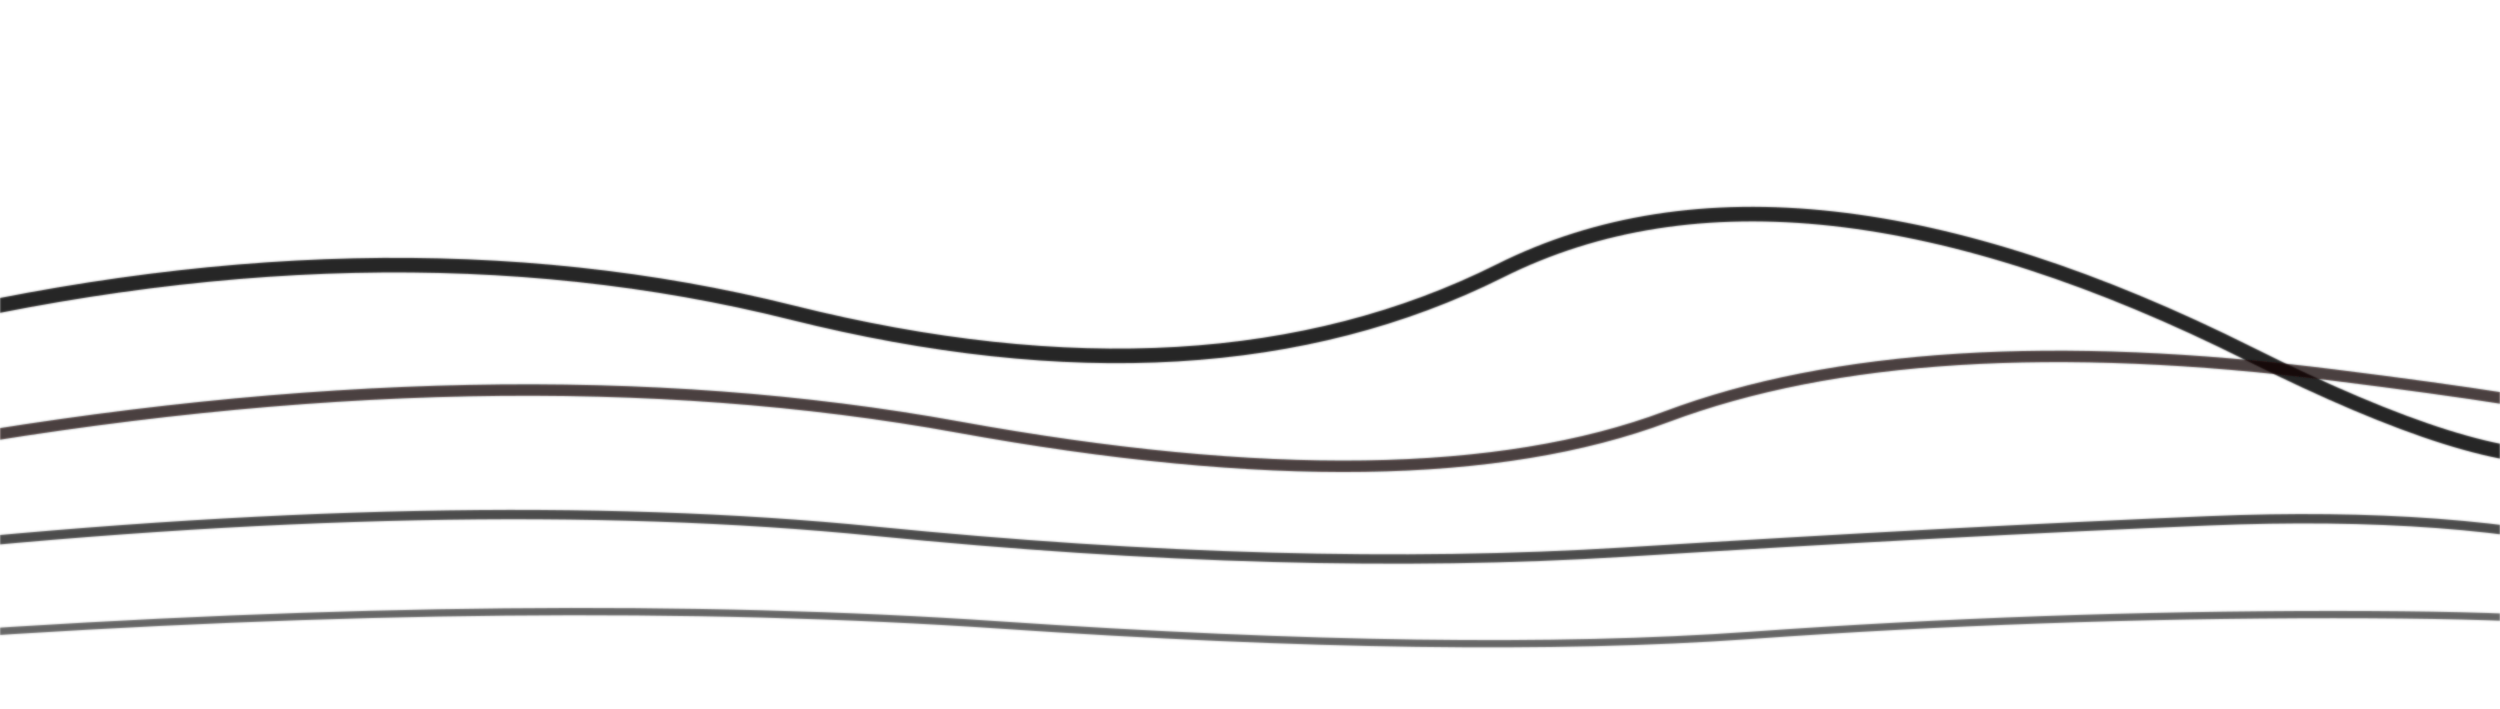
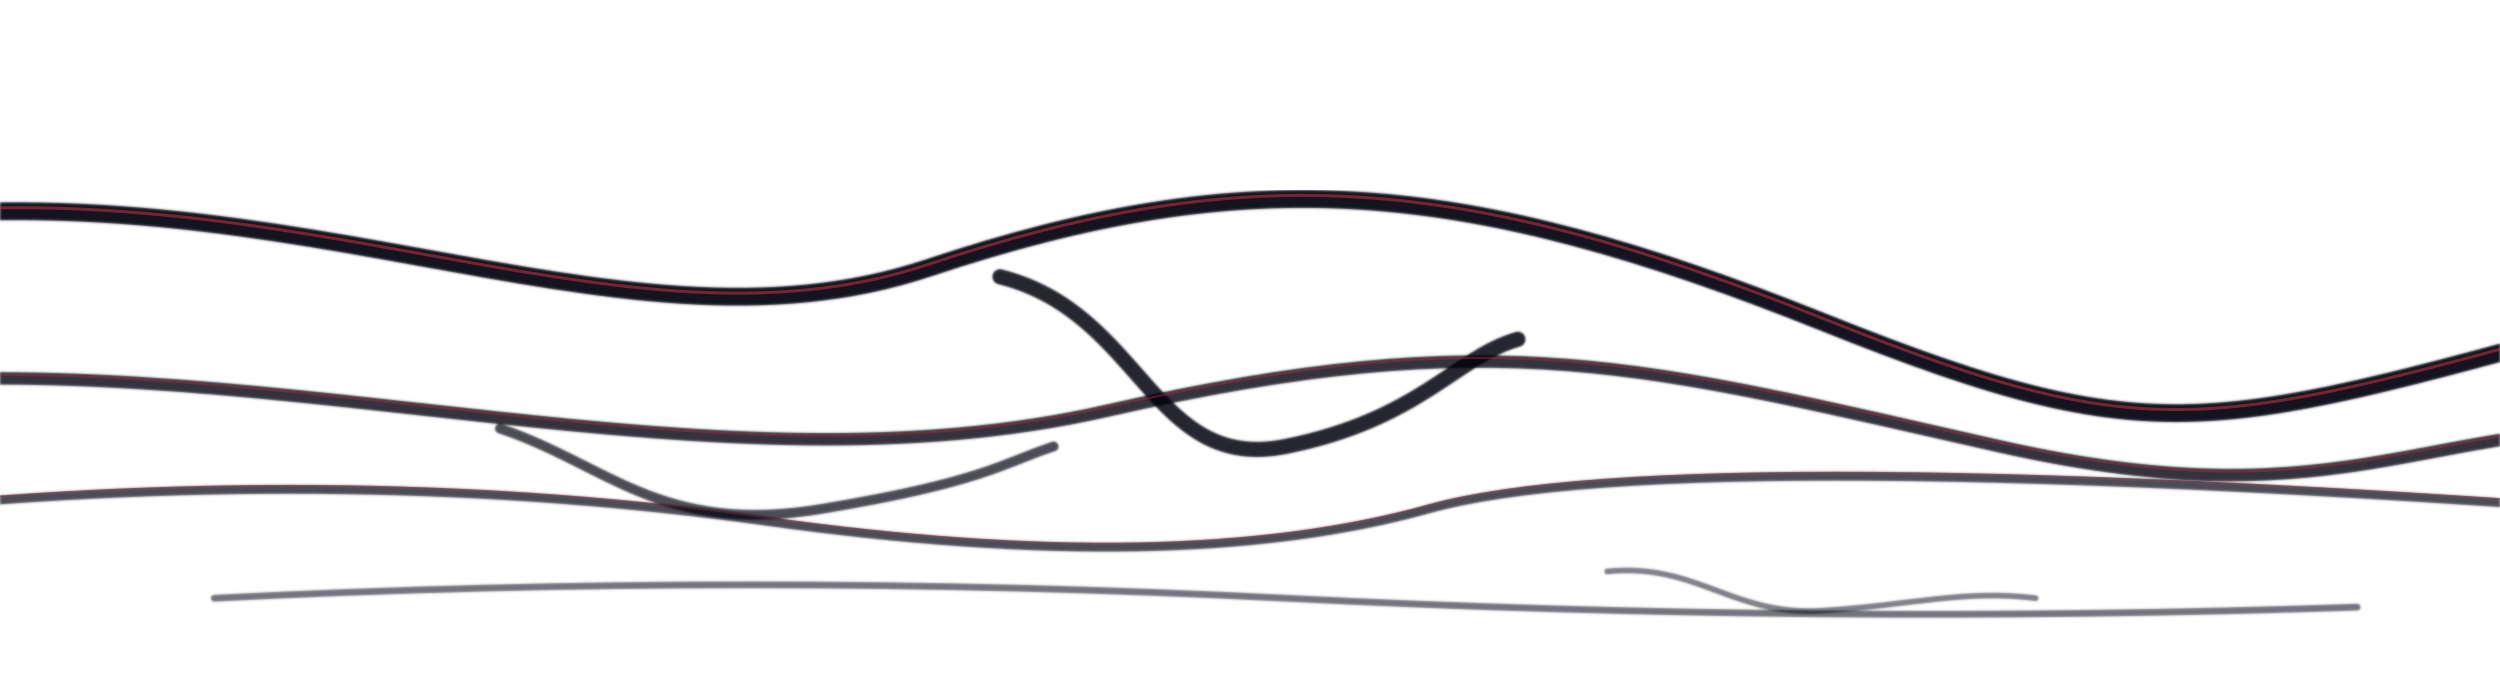
- <svg xmlns="http://www.w3.org/2000/svg" viewBox="0 0 1200 340" preserveAspectRatio="xMidYMax slice">
+ <svg xmlns="http://www.w3.org/2000/svg" viewBox="0 0 1400 380" preserveAspectRatio="xMidYMax slice">
  <defs>
-     <filter id="soft" x="-5%" y="-5%" width="110%" height="110%">
-       <feGaussianBlur stdDeviation="0.6" />
+     <filter id="soft" x="-2%" y="-2%" width="104%" height="104%">
+       <feGaussianBlur stdDeviation="0.8" />
    </filter>
  </defs>
  <g fill="none" stroke-linecap="round" filter="url(#soft)">
-     <path d="M -60 160 Q 180 100 380 150 T 720 130 T 1080 170 T 1260 145" stroke="rgba(6,3,5,0.85)" stroke-width="7" />
-     <path d="M -40 215 Q 240 165 460 205 T 800 200 T 1120 180 T 1260 215" stroke="rgba(8,4,6,0.75)" stroke-width="5.5" />
-     <path d="M -60 265 Q 220 235 420 255 T 780 265 T 1060 250 T 1260 265" stroke="rgba(6,3,5,0.7)" stroke-width="4.5" />
-     <path d="M -30 305 Q 260 285 480 300 T 840 305 T 1120 295 T 1260 305" stroke="rgba(4,2,4,0.6)" stroke-width="3.5" />
+     <path d="M -120 130 C 150 80, 340 210, 520 150 S 820 100, 1020 180 S 1240 240, 1520 165" stroke="#040308" stroke-width="10" stroke-opacity="0.92" />
+     <path d="M 560 155 C 640 175, 645 265, 720 250 S 815 200, 850 190" stroke="#040308" stroke-width="8.5" stroke-opacity="0.85" />
+     <path d="M -80 215 C 160 195, 400 280, 620 230 S 920 205, 1120 250 S 1360 230, 1520 240" stroke="#050308" stroke-width="7" stroke-opacity="0.8" />
+     <path d="M 280 240 C 340 260, 370 300, 460 285 S 560 260, 590 250" stroke="#050308" stroke-width="5.5" stroke-opacity="0.7" />
+     <path d="M -60 285 Q 200 260, 430 292 T 800 285 T 1520 290" stroke="#060408" stroke-width="5" stroke-opacity="0.7" />
+     <path d="M 120 335 Q 420 320, 720 335 T 1320 340" stroke="#050308" stroke-width="3.8" stroke-opacity="0.55" />
+     <path d="M 900 320 C 950 315, 970 345, 1020 342 S 1100 330, 1140 335" stroke="#050308" stroke-width="3.2" stroke-opacity="0.5" />
+   </g>
+   <g fill="none" stroke-linecap="round">
+     <path d="M -120 128 C 150 78, 340 208, 520 148 S 820 98, 1020 178 S 1240 238, 1520 163" stroke="#c8323e" stroke-width="1.7" stroke-opacity="0.55" />
+     <path d="M -80 213 C 160 193, 400 278, 620 228 S 920 203, 1120 248 S 1360 228, 1520 238" stroke="#b02832" stroke-width="1.2" stroke-opacity="0.45" />
+     <path d="M -60 283 Q 200 258, 430 290 T 800 283 T 1520 288" stroke="#902028" stroke-width="0.9" stroke-opacity="0.4" />
  </g>
</svg>
